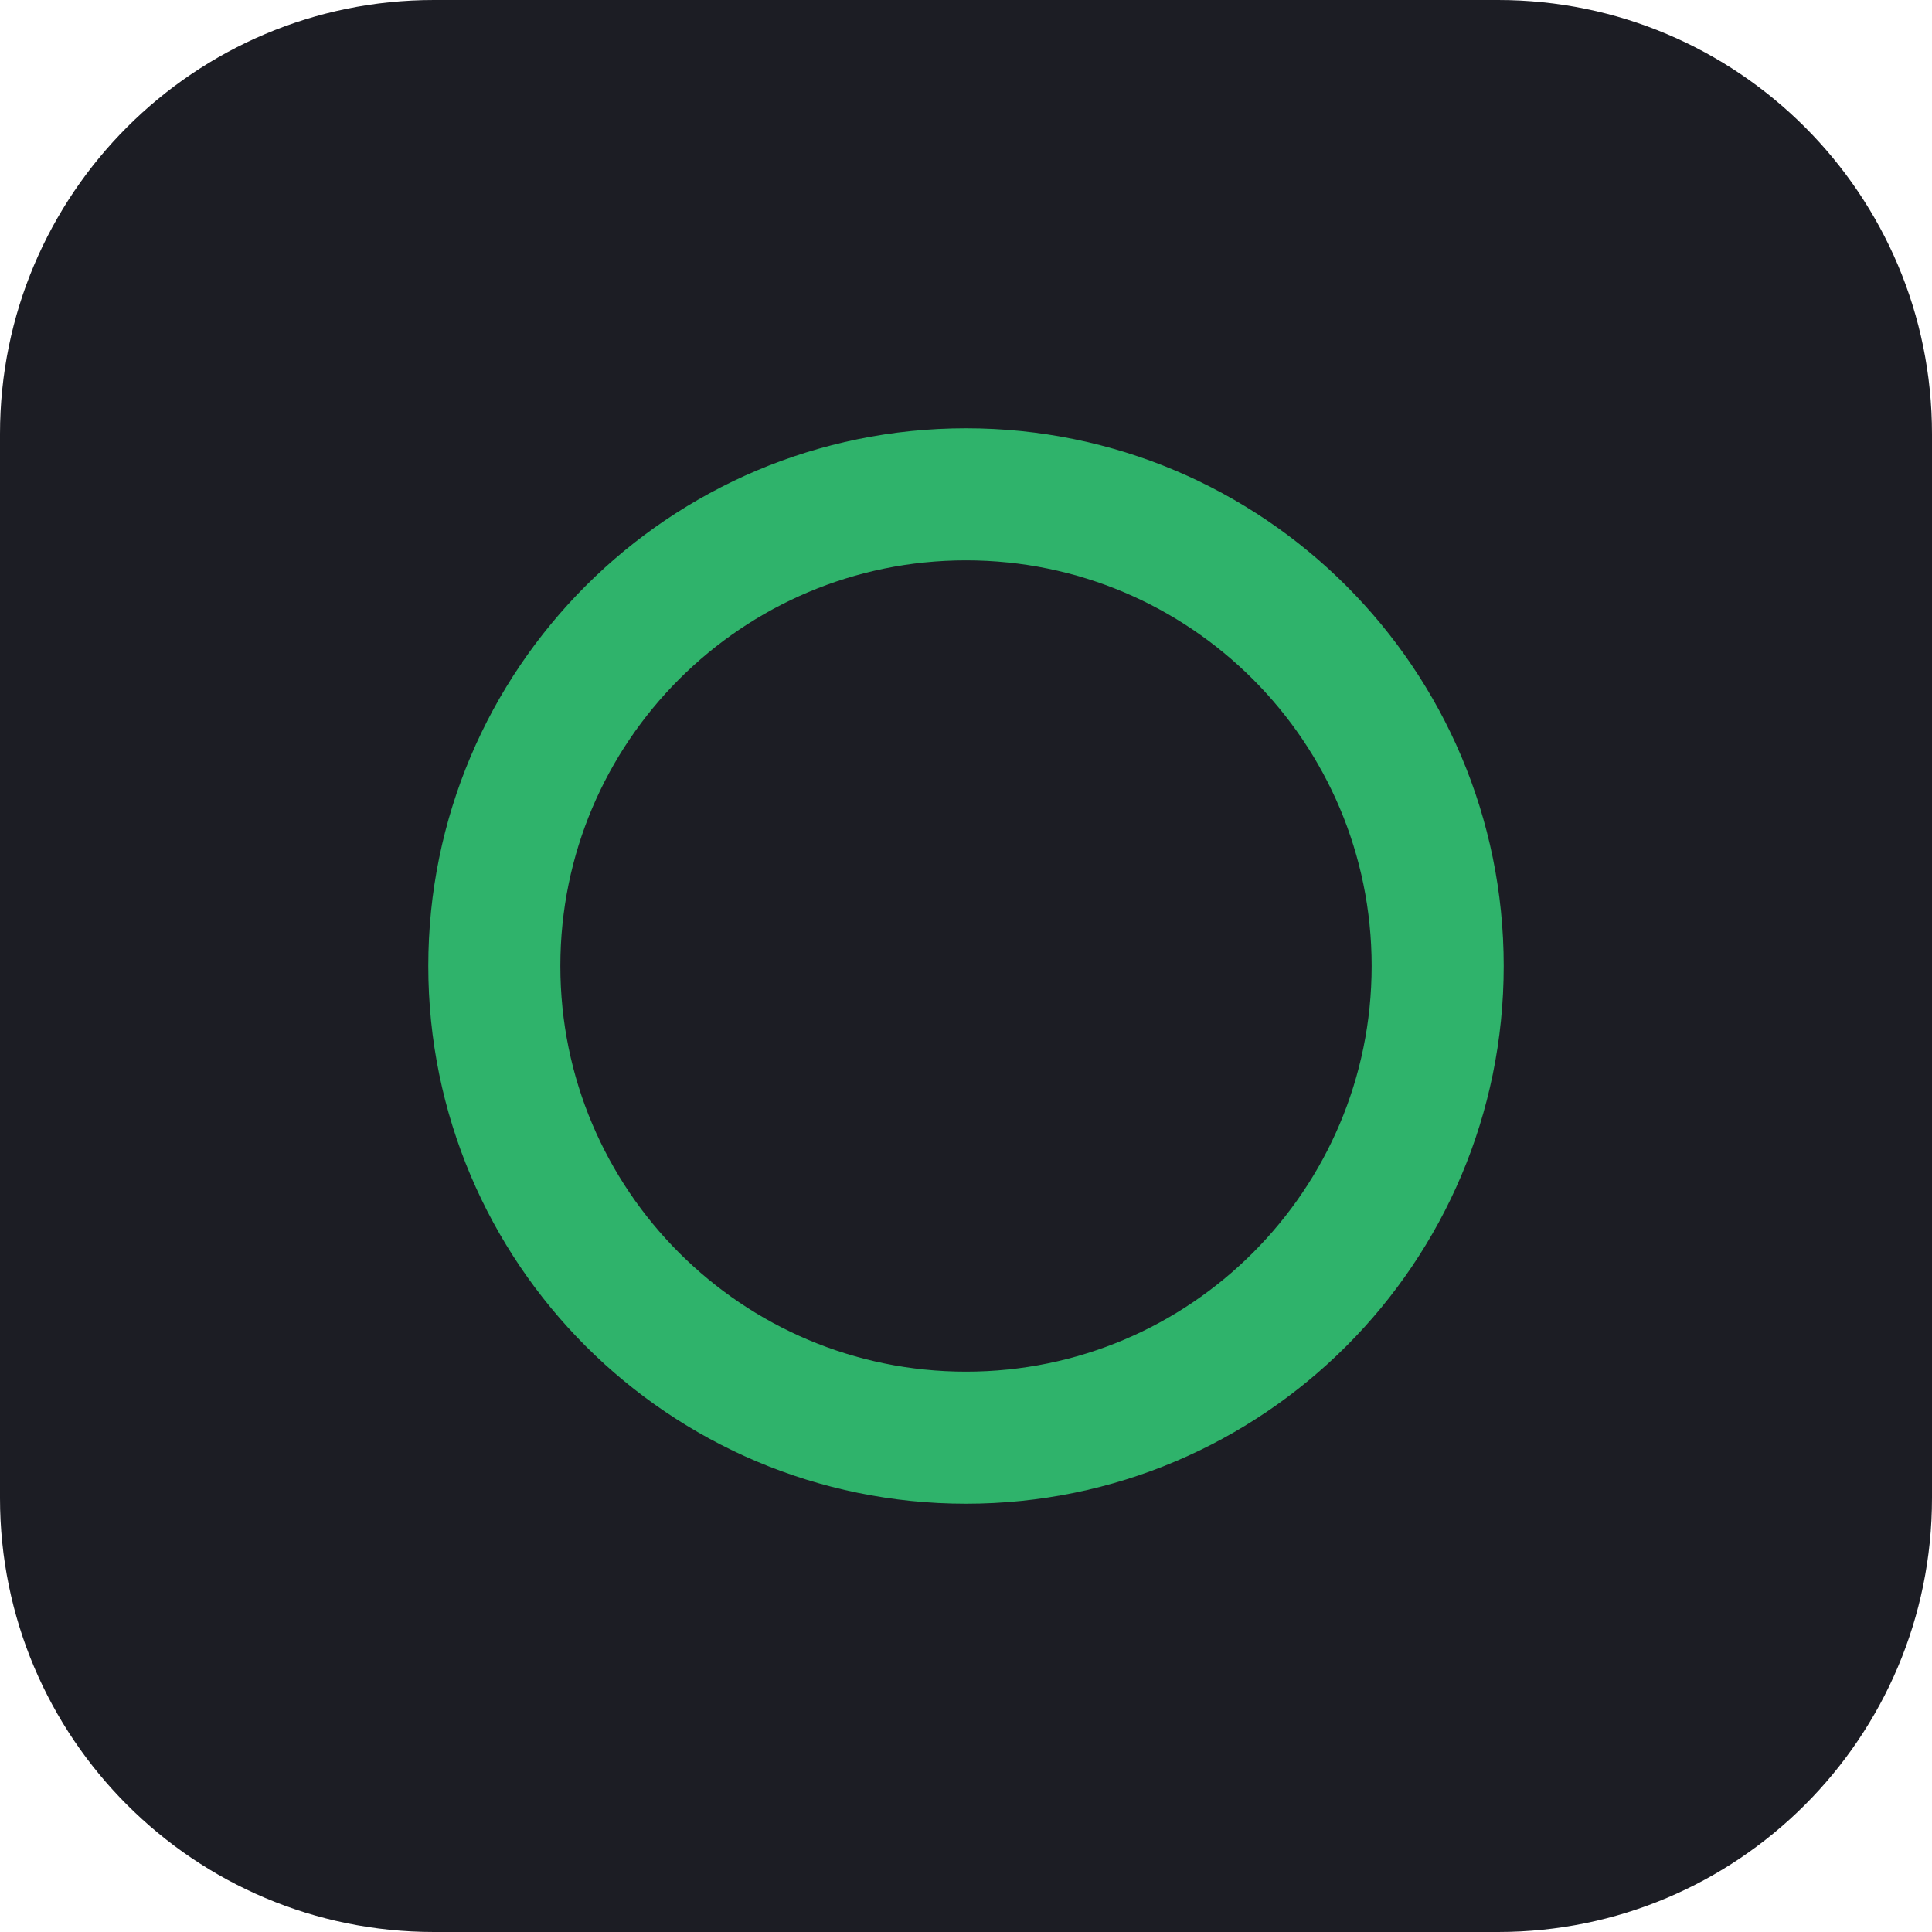
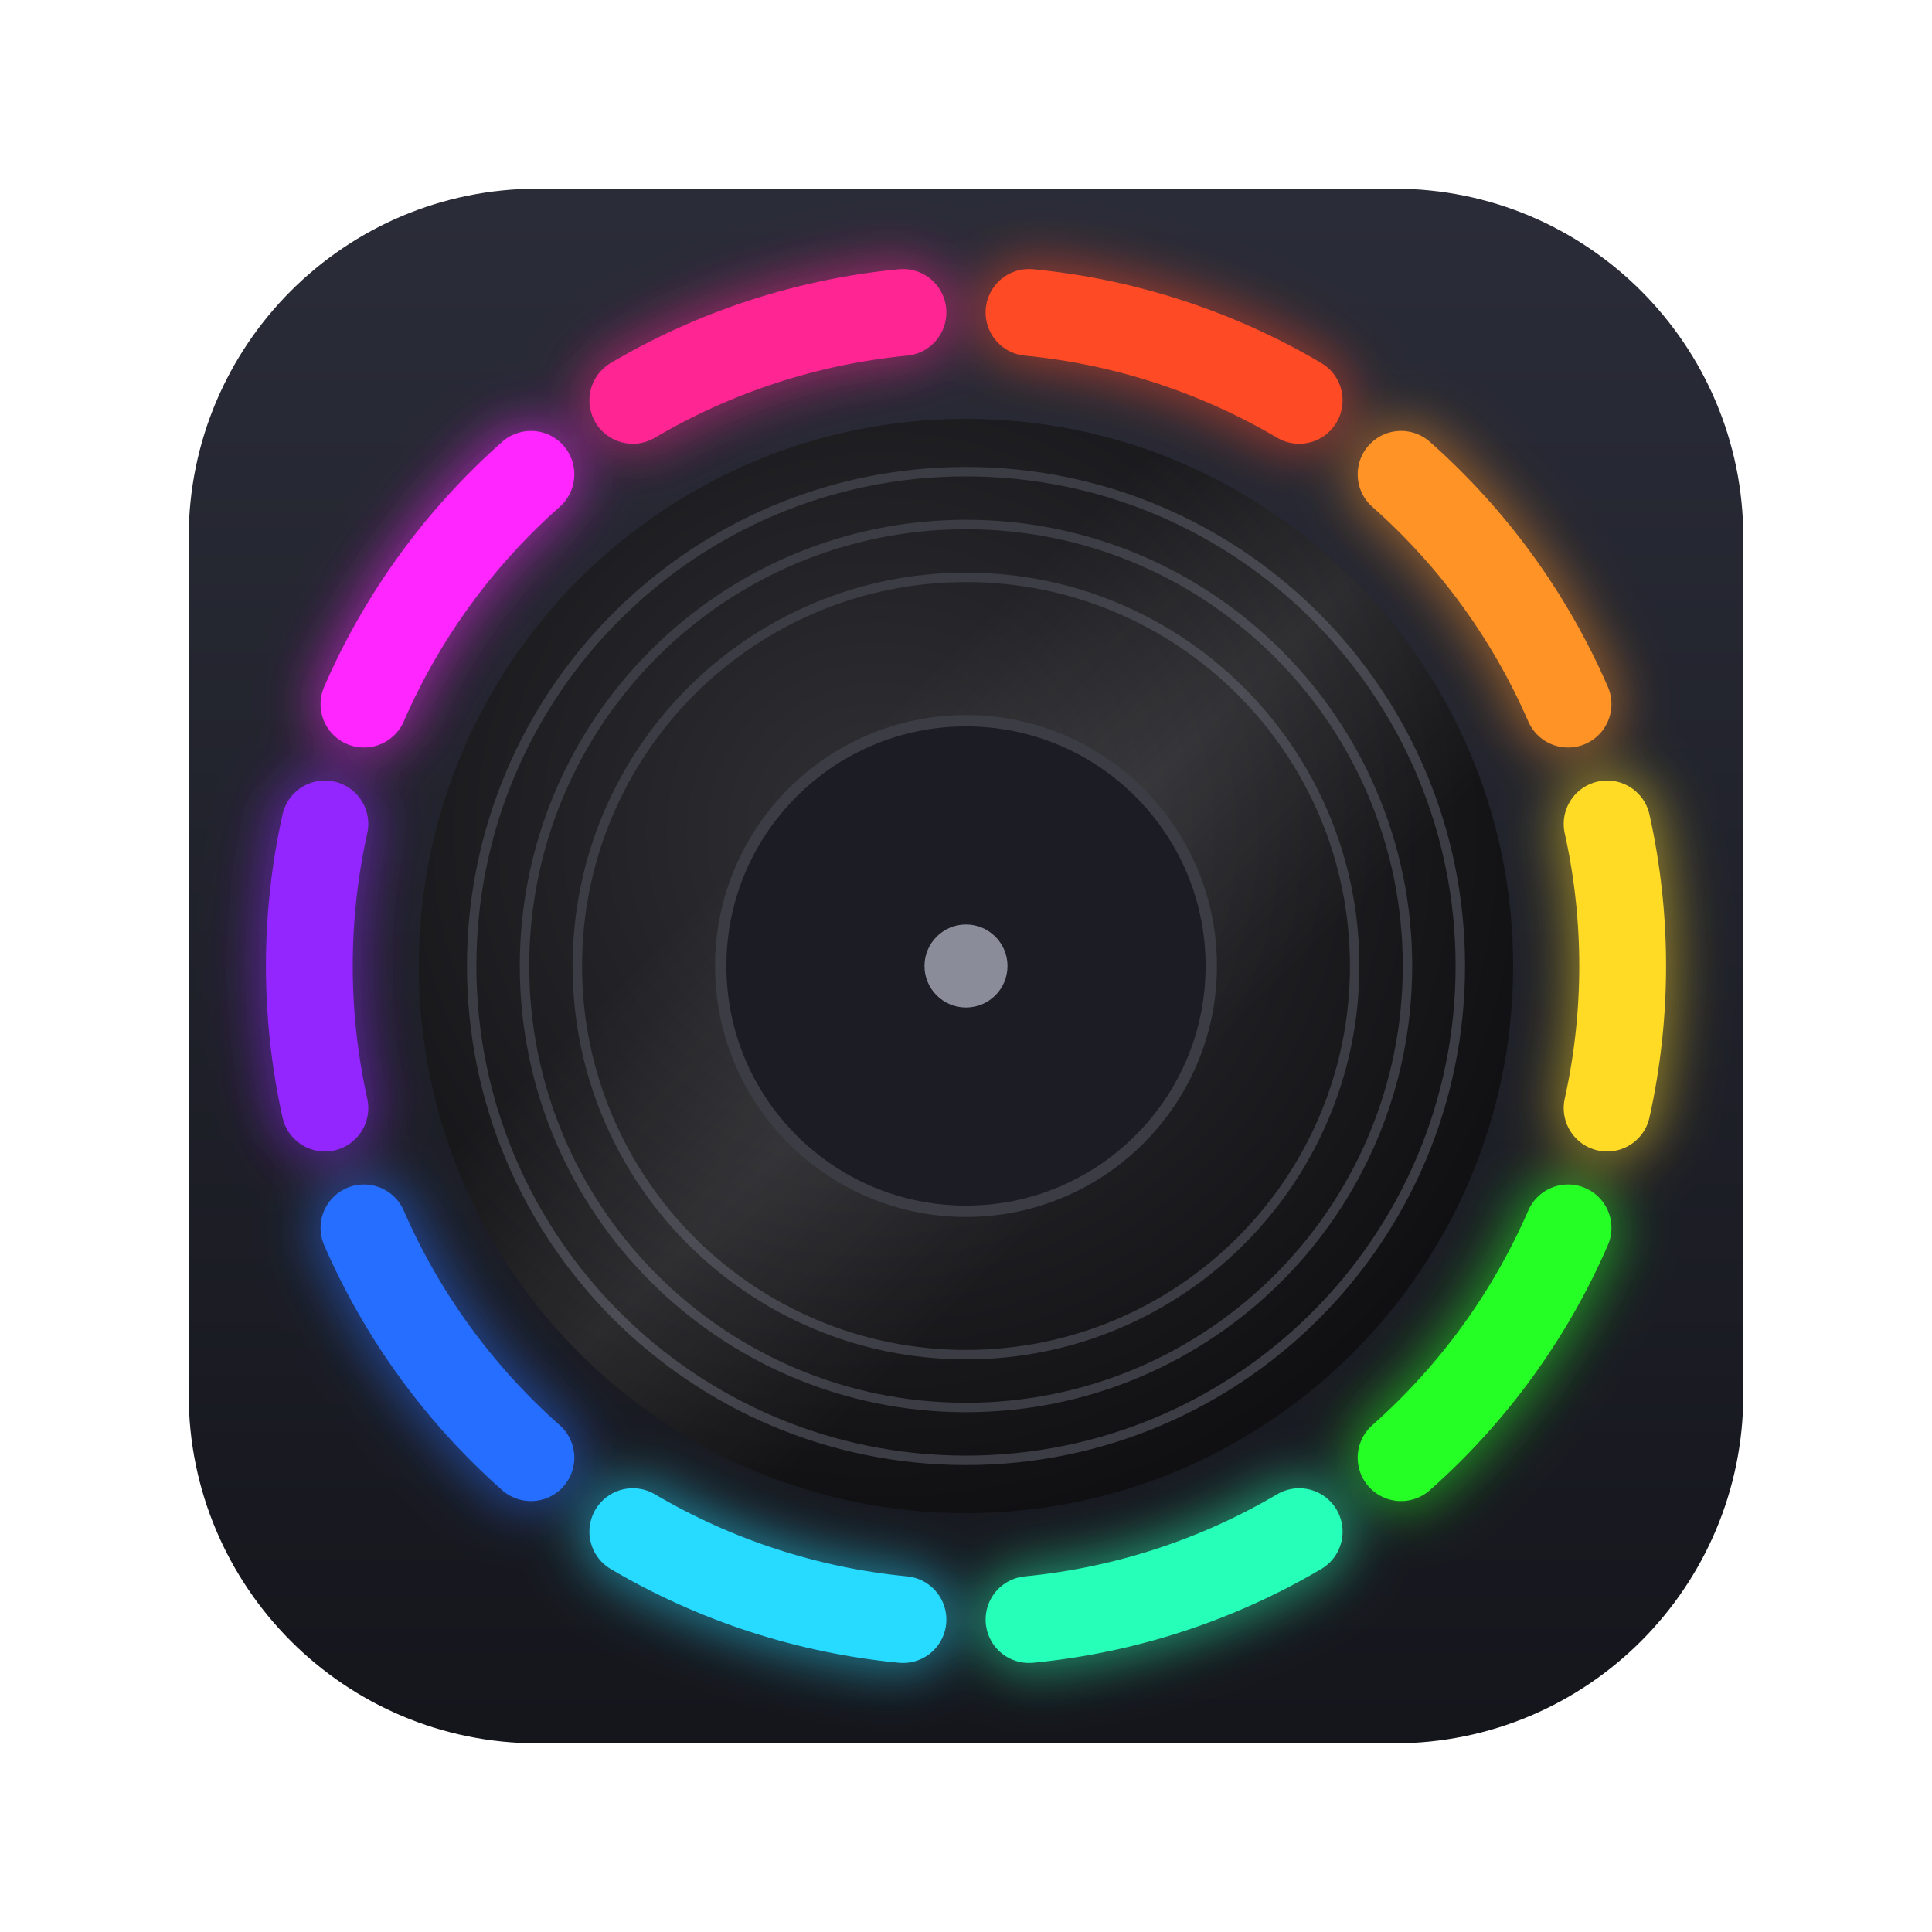
<svg xmlns="http://www.w3.org/2000/svg" width="1024" height="1024" viewBox="0 0 1024 1024">
-   <rect width="1024" height="1024" rx="230" fill="#1c1d24" />
-   <circle cx="512" cy="512" r="250" fill="none" stroke="#2fb36b" stroke-width="70" />
+   <defs>
+     <linearGradient id="bg" x1="0" y1="0" x2="0" y2="1">
+       <stop offset="0" stop-color="#2a2c38" />
+       <stop offset="1" stop-color="#15161c" />
+     </linearGradient>
+     <radialGradient id="disc" cx="0.42" cy="0.38" r="0.75">
+       <stop offset="0" stop-color="#303035" />
+       <stop offset="1" stop-color="#0a0a0c" />
+     </radialGradient>
+     <linearGradient id="shine" x1="0" y1="0" x2="1" y2="1">
+       <stop offset="0.35" stop-color="#fff" stop-opacity="0" />
+       <stop offset="0.5" stop-color="#fff" stop-opacity="0.09" />
+       <stop offset="0.65" stop-color="#fff" stop-opacity="0" />
+     </linearGradient>
+     <filter id="glow" x="-20%" y="-20%" width="140%" height="140%">
+       <feGaussianBlur stdDeviation="14" />
+     </filter>
+   </defs>
+   <rect x="100" y="100" width="824" height="824" rx="185" fill="url(#bg)" />
+   <g fill="none" stroke-width="54" stroke-linecap="round" opacity="0.55" filter="url(#glow)">
+     <path d="M545.4 165.6 A348 348 0 0 1 688.6 212.2" stroke="#ff4a26" />
+     <path d="M742.6 251.4 A348 348 0 0 1 831.1 373.2" stroke="#ff9326" />
+     <path d="M851.8 436.7 A348 348 0 0 1 851.8 587.3" stroke="#ffdb26" />
+     <path d="M831.1 650.8 A348 348 0 0 1 742.6 772.6" stroke="#26ff26" />
+     <path d="M688.6 811.8 A348 348 0 0 1 545.4 858.4" stroke="#26ffb7" />
+     <path d="M478.6 858.4 A348 348 0 0 1 335.4 811.8" stroke="#26dbff" />
+     <path d="M281.4 772.6 A348 348 0 0 1 192.9 650.8" stroke="#266eff" />
+     <path d="M172.2 587.3 A348 348 0 0 1 172.2 436.7" stroke="#9326ff" />
+     <path d="M192.9 373.2 A348 348 0 0 1 281.4 251.4" stroke="#ff26ff" />
+     <path d="M335.4 212.2 A348 348 0 0 1 478.6 165.6" stroke="#ff2693" />
+   </g>
+   <g fill="none" stroke-width="46" stroke-linecap="round">
+     <path d="M545.4 165.6 A348 348 0 0 1 688.6 212.2" stroke="#ff4a26" />
+     <path d="M742.6 251.4 A348 348 0 0 1 831.1 373.2" stroke="#ff9326" />
+     <path d="M851.8 436.7 A348 348 0 0 1 851.8 587.3" stroke="#ffdb26" />
+     <path d="M831.1 650.8 A348 348 0 0 1 742.6 772.6" stroke="#26ff26" />
+     <path d="M688.6 811.8 A348 348 0 0 1 545.4 858.4" stroke="#26ffb7" />
+     <path d="M478.6 858.4 A348 348 0 0 1 335.4 811.8" stroke="#26dbff" />
+     <path d="M281.4 772.6 A348 348 0 0 1 192.9 650.8" stroke="#266eff" />
+     <path d="M172.2 587.3 A348 348 0 0 1 172.2 436.7" stroke="#9326ff" />
+     <path d="M192.9 373.2 A348 348 0 0 1 281.4 251.4" stroke="#ff26ff" />
+     <path d="M335.4 212.2 A348 348 0 0 1 478.6 165.6" stroke="#ff2693" />
+   </g>
+   <circle cx="512" cy="512" r="290" fill="url(#disc)" />
+   <g fill="none" stroke="#3b3c44" stroke-width="5">
+     <circle cx="512" cy="512" r="262" />
+     <circle cx="512" cy="512" r="234" />
+     <circle cx="512" cy="512" r="206" />
+   </g>
+   <circle cx="512" cy="512" r="290" fill="url(#shine)" />
+   <circle cx="512" cy="512" r="130" fill="#1c1d24" stroke="#3b3c44" stroke-width="6" />
+   <circle cx="512" cy="512" r="22" fill="#8a8c99" />
</svg>
